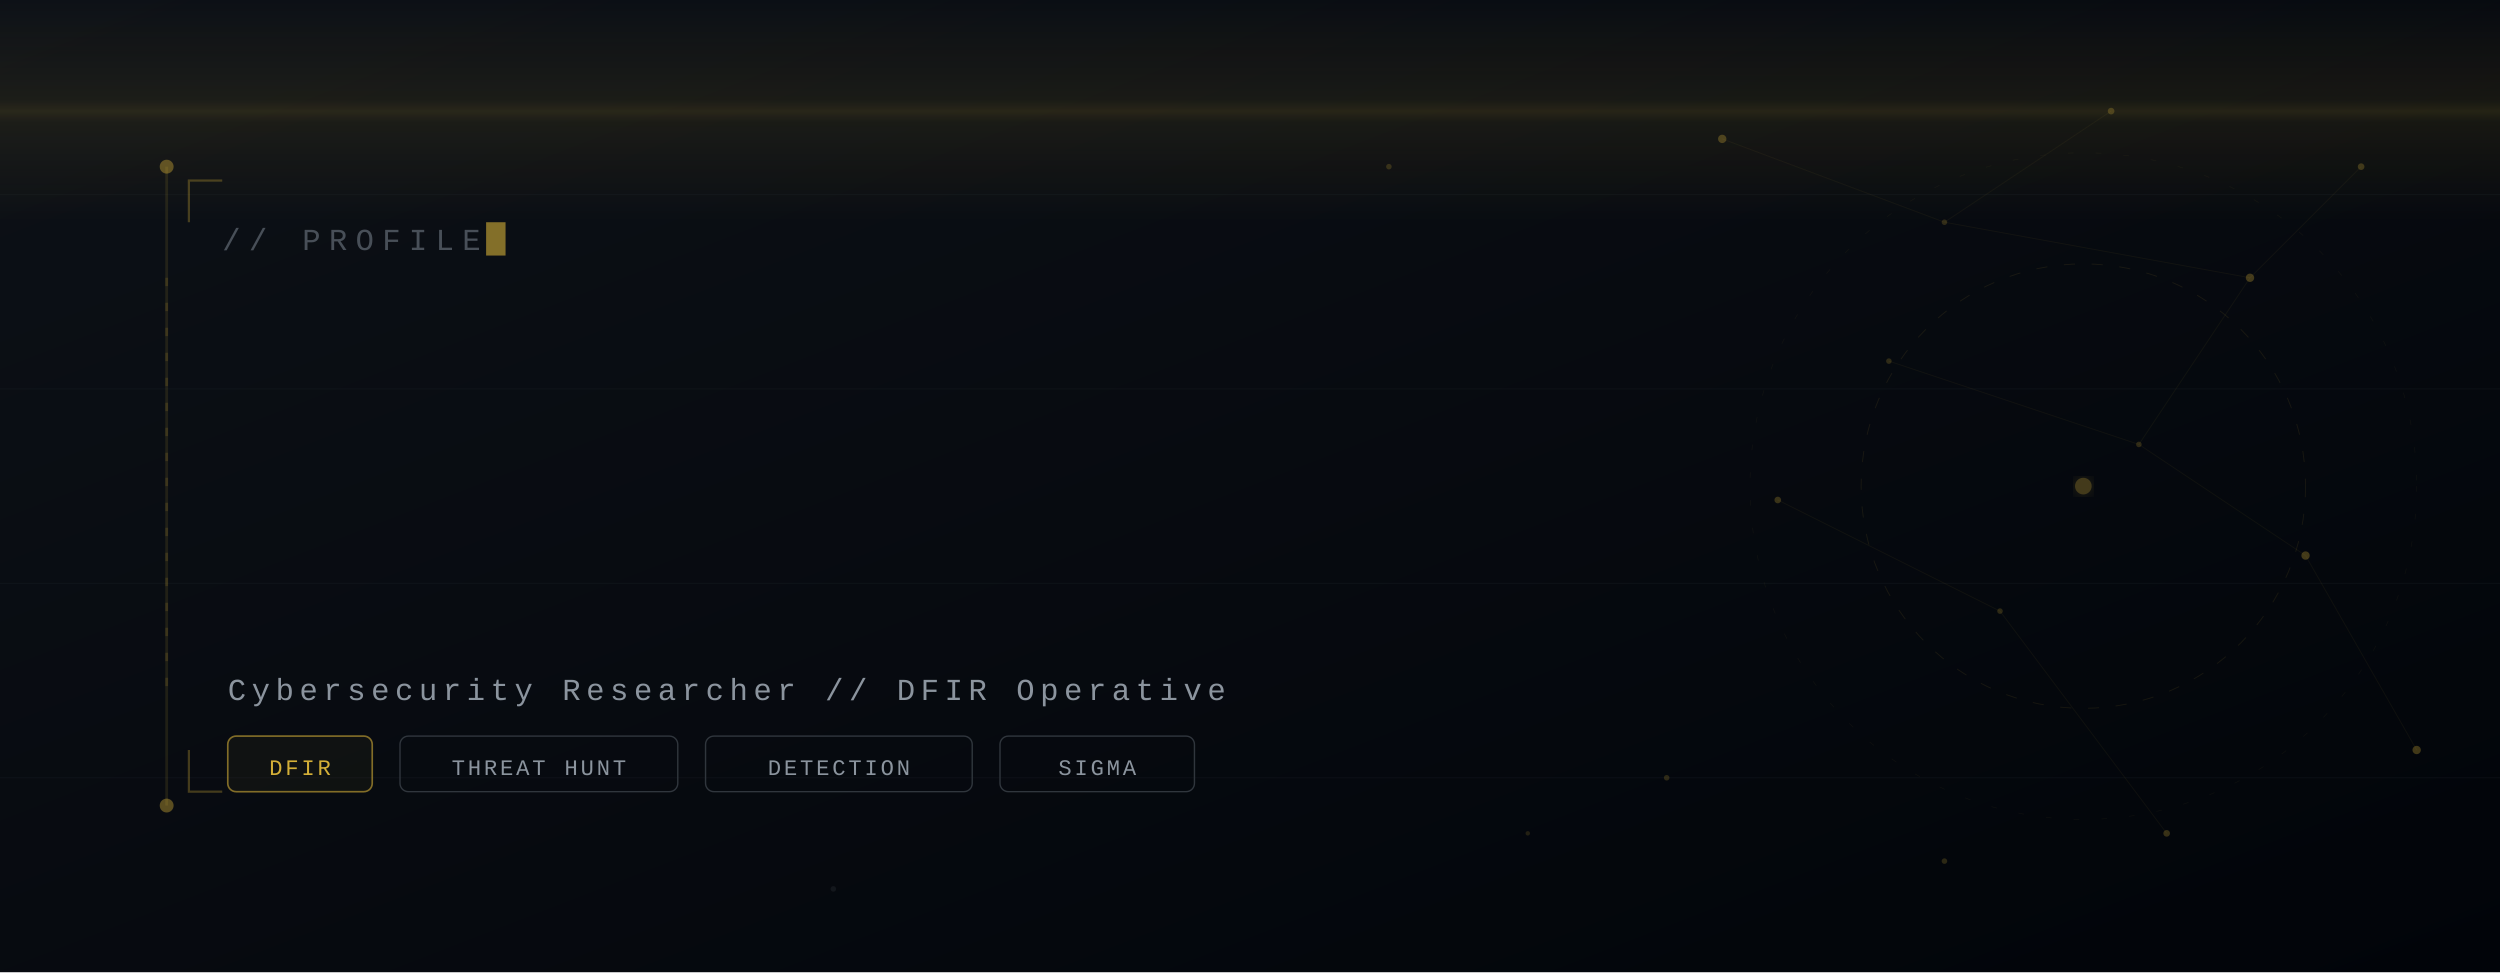
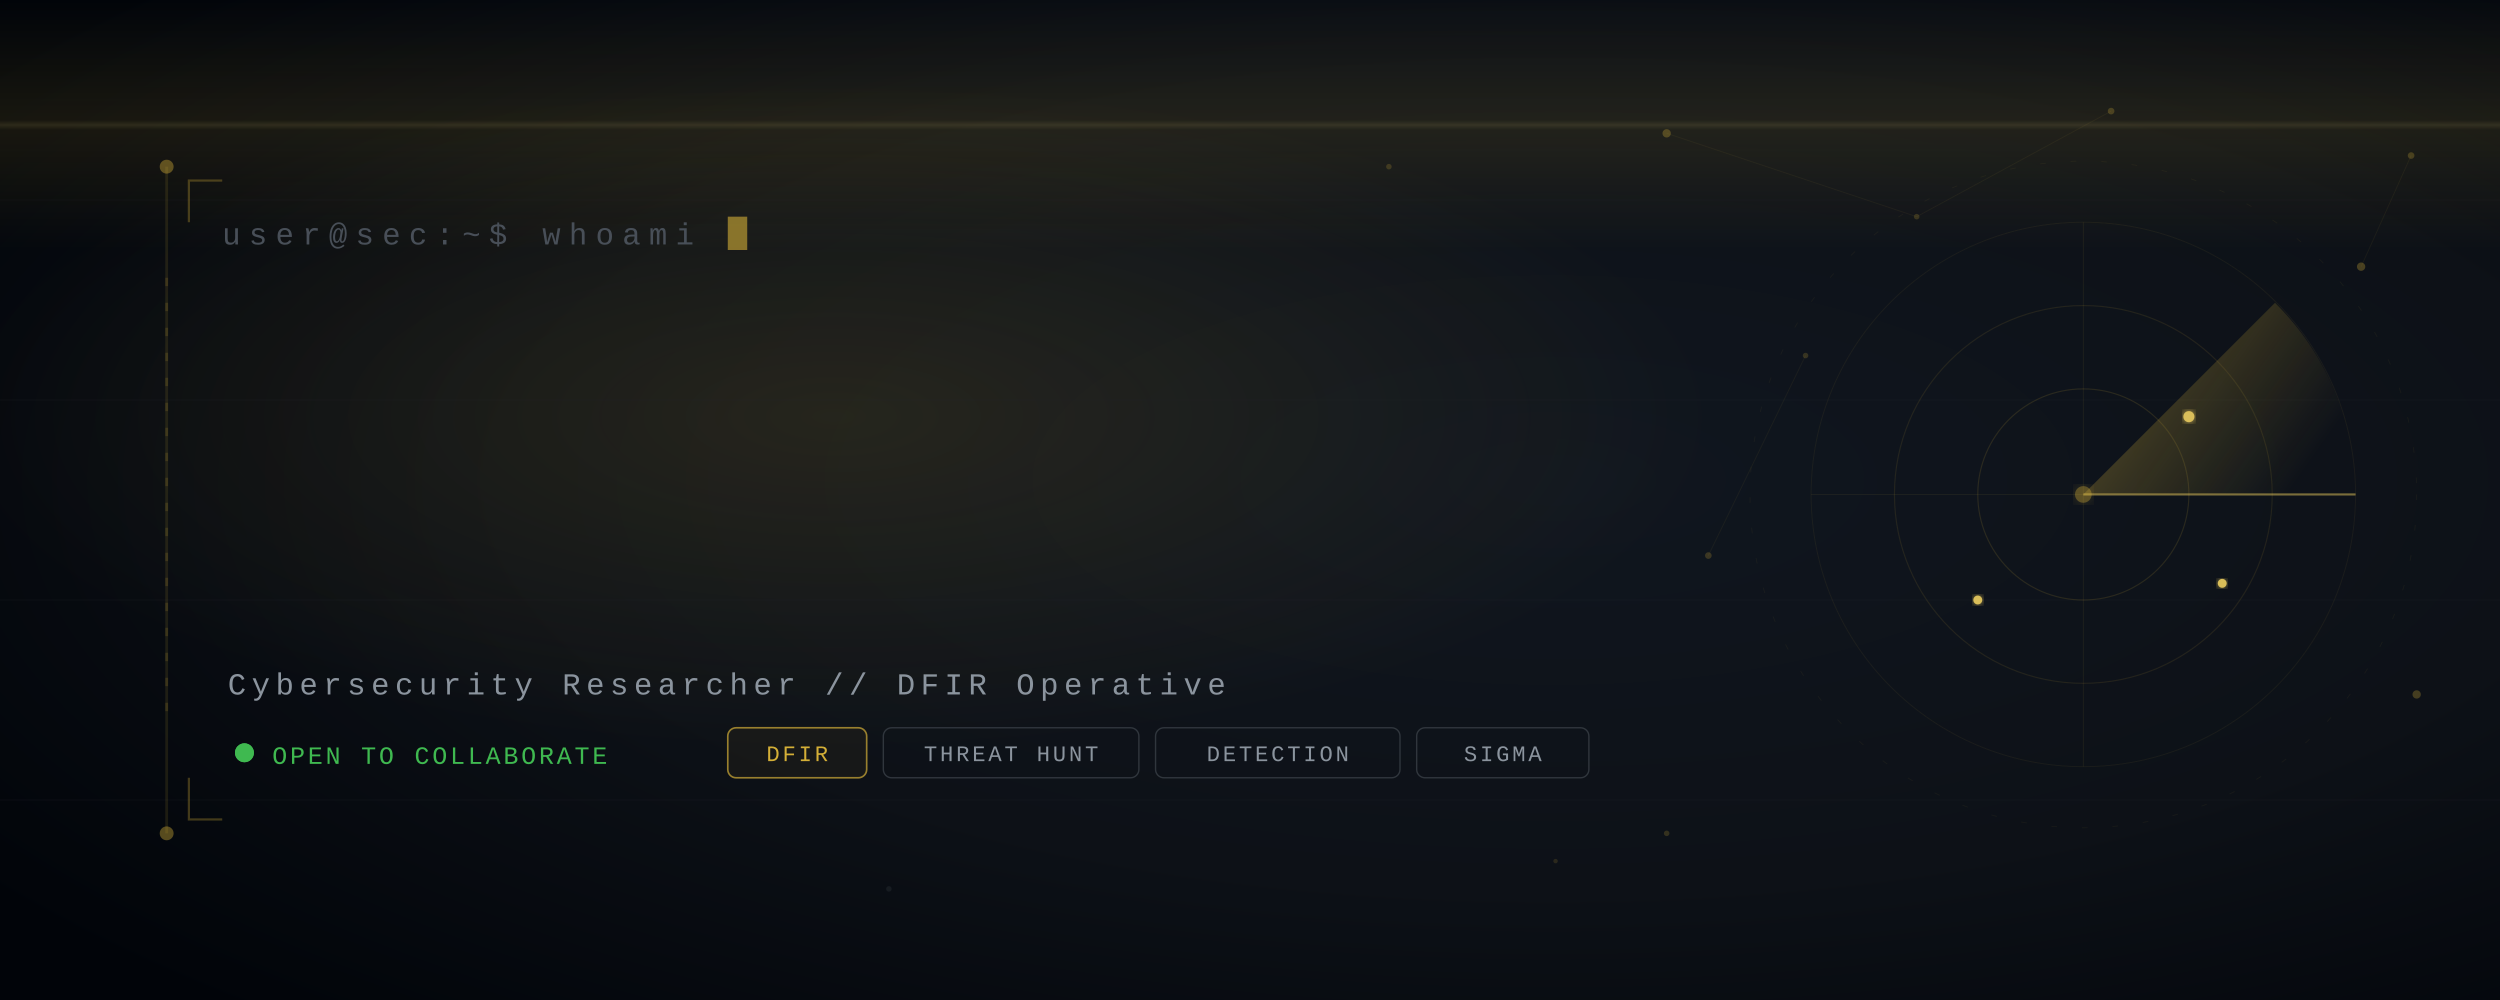
- <svg xmlns="http://www.w3.org/2000/svg" viewBox="0 0 900 350">
+ <svg xmlns="http://www.w3.org/2000/svg" viewBox="0 0 900 360">
  <defs>
-     <linearGradient id="bg" x1="0%" y1="0%" x2="100%" y2="100%">
-       <stop offset="0%" stop-color="#0d1117" />
+     <radialGradient id="bgRad" cx="62%" cy="48%" r="75%">
+       <stop offset="0%" stop-color="#10161f" />
+       <stop offset="55%" stop-color="#0d1117" />
      <stop offset="100%" stop-color="#010409" />
-     </linearGradient>
+     </radialGradient>
    <linearGradient id="accent" x1="0%" y1="0%" x2="100%" y2="0%">
      <stop offset="0%" stop-color="#d4af37" />
-       <stop offset="100%" stop-color="#f0d060" />
+       <stop offset="50%" stop-color="#f0d060" />
+       <stop offset="100%" stop-color="#d4af37" />
+     </linearGradient>
+     <linearGradient id="nameGrad" x1="0%" y1="0%" x2="100%" y2="0%">
+       <stop offset="0%" stop-color="#ffffff" />
+       <stop offset="100%" stop-color="#cdd6e0" />
    </linearGradient>
    <linearGradient id="line1" x1="0%" y1="0%" x2="100%" y2="0%">
      <stop offset="0%" stop-color="#d4af37" stop-opacity="0" />
      <stop offset="50%" stop-color="#d4af37" stop-opacity="0.6" />
      <stop offset="100%" stop-color="#d4af37" stop-opacity="0" />
    </linearGradient>
    <linearGradient id="scanLine" x1="0%" y1="0%" x2="0%" y2="100%">
      <stop offset="0%" stop-color="#d4af37" stop-opacity="0" />
-       <stop offset="45%" stop-color="#d4af37" stop-opacity="0.08" />
-       <stop offset="50%" stop-color="#d4af37" stop-opacity="0.15" />
-       <stop offset="55%" stop-color="#d4af37" stop-opacity="0.08" />
+       <stop offset="48%" stop-color="#d4af37" stop-opacity="0.1" />
+       <stop offset="50%" stop-color="#f0d060" stop-opacity="0.18" />
+       <stop offset="52%" stop-color="#d4af37" stop-opacity="0.1" />
      <stop offset="100%" stop-color="#d4af37" stop-opacity="0" />
    </linearGradient>
+     <linearGradient id="sweep" x1="0%" y1="0%" x2="100%" y2="50%">
+       <stop offset="0%" stop-color="#d4af37" stop-opacity="0.45" />
+       <stop offset="100%" stop-color="#d4af37" stop-opacity="0" />
+     </linearGradient>
+     <radialGradient id="nameGlow" cx="50%" cy="50%" r="50%">
+       <stop offset="0%" stop-color="#d4af37" stop-opacity="0.12" />
+       <stop offset="100%" stop-color="#d4af37" stop-opacity="0" />
+     </radialGradient>
    <filter id="glow">
      <feGaussianBlur stdDeviation="3" result="b" />
      <feMerge>
        <feMergeNode in="b" />
        <feMergeNode in="SourceGraphic" />
      </feMerge>
    </filter>
-     <filter id="glow2">
-       <feGaussianBlur stdDeviation="6" result="b" />
+     <filter id="glowSoft">
+       <feGaussianBlur stdDeviation="1.4" result="b" />
      <feMerge>
        <feMergeNode in="b" />
        <feMergeNode in="SourceGraphic" />
      </feMerge>
    </filter>
    <clipPath id="typeClip">
-       <rect x="80" y="100" width="0" height="80">
-         <animate attributeName="width" from="0" to="500" dur="3s" fill="freeze" />
+       <rect x="80" y="96" width="0" height="80">
+         <animate attributeName="width" from="0" to="540" dur="2.4s" begin="0.3s" fill="freeze" calcMode="spline" keyTimes="0;1" keySplines="0.16 1 0.3 1" />
      </rect>
    </clipPath>
    <clipPath id="typeClip2">
      <rect x="80" y="190" width="0" height="50">
-         <animate attributeName="width" from="0" to="360" dur="2s" begin="3s" fill="freeze" />
+         <animate attributeName="width" from="0" to="400" dur="1.6s" begin="2.6s" fill="freeze" calcMode="spline" keyTimes="0;1" keySplines="0.16 1 0.3 1" />
      </rect>
    </clipPath>
  </defs>
  <style>
-     @keyframes scanDown{0%{transform:translateY(-350px)}100%{transform:translateY(350px)}}
+     @keyframes scanDown{0%{transform:translateY(-360px)}100%{transform:translateY(360px)}}
    @keyframes blink{0%,100%{opacity:1}50%{opacity:0}}
-     @keyframes fadeIn{0%{opacity:0}100%{opacity:1}}
-     @keyframes slideRight{0%{transform:translateX(-20px);opacity:0}100%{transform:translateX(0);opacity:1}}
+     @keyframes fadeIn{0%{opacity:0;transform:translateY(4px)}100%{opacity:1;transform:translateY(0)}}
    @keyframes pulse{0%,100%{opacity:0.3}50%{opacity:1}}
-     @keyframes pulse2{0%,100%{opacity:0.15}50%{opacity:0.5}}
    @keyframes dashMove{0%{stroke-dashoffset:20}100%{stroke-dashoffset:0}}
-     @keyframes expandLine{0%{x2:80}100%{x2:500}}
    @keyframes float{0%,100%{transform:translateY(0)}50%{transform:translateY(-5px)}}
-     @keyframes twinkle{0%,100%{opacity:0.1}50%{opacity:0.6}}
+     @keyframes twinkle{0%,100%{opacity:0.1}50%{opacity:0.65}}
    @keyframes orbitSlow{0%{transform:rotate(0deg)}100%{transform:rotate(360deg)}}
-     @keyframes ripple{0%{r:0;opacity:0.5}100%{r:30;opacity:0}}
-     @keyframes glowPulse{0%,100%{filter:drop-shadow(0 0 2px #d4af37)}50%{filter:drop-shadow(0 0 10px #d4af37)}}
+     @keyframes livePulse{0%{transform:scale(1);opacity:1}70%{transform:scale(2.6);opacity:0}100%{opacity:0}}

-     .scan{animation:scanDown 4s linear infinite}
+     .scan{animation:scanDown 5s linear infinite}
    .cursor{animation:blink 0.7s step-end infinite}
-     .fadeIn1{animation:fadeIn 0.8s ease-out 5s both}
-     .fadeIn2{animation:fadeIn 0.8s ease-out 5.3s both}
-     .fadeIn3{animation:fadeIn 0.8s ease-out 5.6s both}
-     .fadeIn4{animation:fadeIn 0.8s ease-out 5.9s both}
-     .fadeIn5{animation:fadeIn 0.8s ease-out 6.2s both}
+     .fadeIn1{animation:fadeIn 0.7s ease-out 4.2s both}
+     .fadeIn2{animation:fadeIn 0.7s ease-out 4.45s both}
+     .fadeIn3{animation:fadeIn 0.7s ease-out 4.6s both}
+     .fadeIn4{animation:fadeIn 0.7s ease-out 4.75s both}
+     .fadeIn5{animation:fadeIn 0.7s ease-out 4.9s both}
+     .fadeIn6{animation:fadeIn 0.7s ease-out 5.05s both}
    .p1{animation:pulse 3s infinite ease-in-out}
    .p2{animation:pulse 4s infinite ease-in-out 1s}
-     .p3{animation:pulse 5s infinite ease-in-out 2s}
-     .pp{animation:pulse2 6s infinite ease-in-out}
    .dm{animation:dashMove 3s linear infinite}
    .fl{animation:float 6s ease-in-out infinite}
    .tw{animation:twinkle 4s infinite ease-in-out}
    .tw2{animation:twinkle 5s infinite ease-in-out 1.5s}
    .tw3{animation:twinkle 3s infinite ease-in-out 3s}
-     .orb{animation:orbitSlow 20s linear infinite;transform-origin:750px 175px}
-     .gp{animation:glowPulse 3s infinite ease-in-out}
+     .orb{animation:orbitSlow 22s linear infinite;transform-origin:750px 178px}
+     .live{animation:livePulse 2.4s ease-out infinite;transform-origin:center;transform-box:fill-box}

    .fs{font-family:Arial,"Segoe UI",Helvetica,sans-serif}
    .fm{font-family:"Courier New",Consolas,monospace}
  </style>
-   <rect width="900" height="350" fill="url(#bg)" />
-   <rect width="900" height="80" fill="url(#scanLine)" class="scan" />
-   <g stroke="#21262d" stroke-width="0.3" opacity="0.3">
-     <line x1="0" y1="70" x2="900" y2="70" />
-     <line x1="0" y1="140" x2="900" y2="140" />
-     <line x1="0" y1="210" x2="900" y2="210" />
-     <line x1="0" y1="280" x2="900" y2="280" />
+   <rect width="900" height="360" fill="url(#bgRad)" />
+   <ellipse cx="300" cy="150" rx="320" ry="120" fill="url(#nameGlow)" />
+   <rect width="900" height="90" fill="url(#scanLine)" class="scan" />
+   <g stroke="#21262d" stroke-width="0.3" opacity="0.28">
+     <line x1="0" y1="72" x2="900" y2="72" />
+     <line x1="0" y1="144" x2="900" y2="144" />
+     <line x1="0" y1="216" x2="900" y2="216" />
+     <line x1="0" y1="288" x2="900" y2="288" />
  </g>
  <g fill="#d4af37">
-     <circle cx="620" cy="50" r="1.5" class="tw" opacity="0.3" />
-     <circle cx="700" cy="80" r="1" class="tw2" opacity="0.2" />
+     <circle cx="600" cy="48" r="1.5" class="tw" opacity="0.3" />
+     <circle cx="690" cy="78" r="1" class="tw2" opacity="0.2" />
    <circle cx="760" cy="40" r="1.2" class="tw3" opacity="0.25" />
-     <circle cx="810" cy="100" r="1.5" class="tw" opacity="0.3" />
-     <circle cx="680" cy="130" r="1" class="tw2" opacity="0.2" />
-     <circle cx="850" cy="60" r="1.2" class="tw3" opacity="0.25" />
-     <circle cx="770" cy="160" r="1" class="tw" opacity="0.2" />
-     <circle cx="830" cy="200" r="1.5" class="tw2" opacity="0.3" />
-     <circle cx="640" cy="180" r="1.2" class="tw3" opacity="0.25" />
-     <circle cx="720" cy="220" r="1" class="tw" opacity="0.2" />
-     <circle cx="870" cy="270" r="1.5" class="tw2" opacity="0.3" />
-     <circle cx="600" cy="280" r="1" class="tw3" opacity="0.2" />
-     <circle cx="780" cy="300" r="1.2" class="tw" opacity="0.25" />
-     <circle cx="700" cy="310" r="1" class="tw2" opacity="0.2" />
+     <circle cx="850" cy="96" r="1.5" class="tw" opacity="0.3" />
+     <circle cx="650" cy="128" r="1" class="tw2" opacity="0.2" />
+     <circle cx="868" cy="56" r="1.2" class="tw3" opacity="0.25" />
+     <circle cx="600" cy="300" r="1" class="tw3" opacity="0.2" />
+     <circle cx="615" cy="200" r="1.2" class="tw" opacity="0.22" />
+     <circle cx="870" cy="250" r="1.5" class="tw2" opacity="0.28" />
  </g>
-   <g stroke="#d4af37" stroke-width="0.3" opacity="0.06">
-     <line x1="620" y1="50" x2="700" y2="80" />
-     <line x1="700" y1="80" x2="760" y2="40" />
-     <line x1="700" y1="80" x2="810" y2="100" />
-     <line x1="810" y1="100" x2="850" y2="60" />
-     <line x1="810" y1="100" x2="770" y2="160" />
-     <line x1="680" y1="130" x2="770" y2="160" />
-     <line x1="770" y1="160" x2="830" y2="200" />
-     <line x1="640" y1="180" x2="720" y2="220" />
-     <line x1="830" y1="200" x2="870" y2="270" />
-     <line x1="720" y1="220" x2="780" y2="300" />
+   <g stroke="#d4af37" stroke-width="0.3" opacity="0.07">
+     <line x1="600" y1="48" x2="690" y2="78" />
+     <line x1="690" y1="78" x2="760" y2="40" />
+     <line x1="850" y1="96" x2="868" y2="56" />
+     <line x1="650" y1="128" x2="615" y2="200" />
+   </g>
+   <g opacity="0.9">
+     <circle cx="750" cy="178" r="38" fill="none" stroke="#d4af37" stroke-width="0.4" opacity="0.16" />
+     <circle cx="750" cy="178" r="68" fill="none" stroke="#d4af37" stroke-width="0.4" opacity="0.12" />
+     <circle cx="750" cy="178" r="98" fill="none" stroke="#d4af37" stroke-width="0.3" opacity="0.08" />
+     <line x1="652" y1="178" x2="848" y2="178" stroke="#d4af37" stroke-width="0.3" opacity="0.1" />
+     <line x1="750" y1="80" x2="750" y2="276" stroke="#d4af37" stroke-width="0.3" opacity="0.1" />
+     <g>
+       <path d="M750 178 L848 178 A98 98 0 0 0 819 109 Z" fill="url(#sweep)" />
+       <line x1="750" y1="178" x2="848" y2="178" stroke="#f0d060" stroke-width="0.8" opacity="0.5" />
+       <animateTransform attributeName="transform" type="rotate" from="0 750 178" to="360 750 178" dur="4.5s" repeatCount="indefinite" />
+     </g>
+     <circle cx="788" cy="150" r="2" fill="#f0d060" filter="url(#glowSoft)">
+       <animate attributeName="opacity" values="0;1;1;0" dur="4.5s" begin="0.6s" repeatCount="indefinite" />
+     </circle>
+     <circle cx="712" cy="216" r="1.6" fill="#f0d060" filter="url(#glowSoft)">
+       <animate attributeName="opacity" values="0;1;1;0" dur="4.5s" begin="2.4s" repeatCount="indefinite" />
+     </circle>
+     <circle cx="800" cy="210" r="1.6" fill="#f0d060" filter="url(#glowSoft)">
+       <animate attributeName="opacity" values="0;1;1;0" dur="4.5s" begin="3.4s" repeatCount="indefinite" />
+     </circle>
  </g>
  <g class="orb">
-     <circle cx="750" cy="175" r="80" fill="none" stroke="#d4af37" stroke-width="0.3" opacity="0.1" stroke-dasharray="4 6" />
+     <circle cx="750" cy="178" r="120" fill="none" stroke="#d4af37" stroke-width="0.25" opacity="0.07" stroke-dasharray="2 9" />
  </g>
-   <g class="orb" style="animation-direction:reverse;animation-duration:30s">
-     <circle cx="750" cy="175" r="120" fill="none" stroke="#d4af37" stroke-width="0.2" opacity="0.06" stroke-dasharray="2 8" />
-   </g>
-   <circle cx="750" cy="175" r="3" fill="#d4af37" opacity="0.3" filter="url(#glow)" class="p1" />
-   <circle cx="750" cy="175" fill="none" stroke="#d4af37" stroke-width="0.5">
-     <animate attributeName="r" from="5" to="40" dur="3s" repeatCount="indefinite" />
-     <animate attributeName="opacity" from="0.3" to="0" dur="3s" repeatCount="indefinite" />
-   </circle>
-   <circle cx="750" cy="175" fill="none" stroke="#d4af37" stroke-width="0.5">
-     <animate attributeName="r" from="5" to="40" dur="3s" begin="1s" repeatCount="indefinite" />
-     <animate attributeName="opacity" from="0.3" to="0" dur="3s" begin="1s" repeatCount="indefinite" />
-   </circle>
-   <line x1="60" y1="60" x2="60" y2="290" stroke="#d4af37" stroke-width="1" opacity="0.12" />
+   <circle cx="750" cy="178" r="3" fill="#d4af37" opacity="0.4" filter="url(#glow)" class="p1" />
+   <line x1="60" y1="60" x2="60" y2="300" stroke="#d4af37" stroke-width="1" opacity="0.12" />
  <circle cx="60" cy="60" r="2.5" fill="#d4af37" opacity="0.4" class="p1" />
-   <circle cx="60" cy="290" r="2.5" fill="#d4af37" opacity="0.4" class="p2" />
-   <line x1="60" y1="100" x2="60" y2="250" stroke="#d4af37" stroke-width="1" stroke-dasharray="3 6" opacity="0.15" class="dm" />
+   <circle cx="60" cy="300" r="2.5" fill="#d4af37" opacity="0.4" class="p2" />
+   <line x1="60" y1="100" x2="60" y2="260" stroke="#d4af37" stroke-width="1" stroke-dasharray="3 6" opacity="0.16" class="dm" />
  <polyline points="80,65 68,65 68,80" fill="none" stroke="#d4af37" stroke-width="0.8" opacity="0.3" />
-   <polyline points="68,270 68,285 80,285" fill="none" stroke="#d4af37" stroke-width="0.8" opacity="0.3" />
-   <text x="80" y="90" class="fm" font-size="11" fill="#484f58" letter-spacing="3">// PROFILE</text>
-   <rect x="175" y="80" width="7" height="12" fill="#d4af37" opacity="0.6" class="cursor" />
+   <polyline points="68,280 68,295 80,295" fill="none" stroke="#d4af37" stroke-width="0.8" opacity="0.3" />
+   <text x="80" y="88" class="fm" font-size="11" fill="#484f58" letter-spacing="3">user@sec:~$ whoami</text>
+   <rect x="262" y="78" width="7" height="12" fill="#d4af37" opacity="0.6" class="cursor" />
  <g clip-path="url(#typeClip)">
-     <text x="80" y="155" class="fs" font-weight="300" font-size="64" fill="#e6edf3" letter-spacing="5">ekaznyra</text>
+     <text x="80" y="152" class="fs" font-weight="300" font-size="64" fill="url(#nameGrad)" letter-spacing="5">ekaznyra</text>
  </g>
  <g clip-path="url(#typeClip2)">
    <text x="80" y="210" class="fs" font-weight="700" font-size="28" fill="url(#accent)" letter-spacing="3">NGUYEN NGOC ANH TU</text>
  </g>
-   <line x1="80" y1="225" x2="80" y2="225" stroke="url(#accent)" stroke-width="2" filter="url(#glow)">
-     <animate attributeName="x2" from="80" to="500" dur="1s" begin="5s" fill="freeze" />
+   <line x1="80" y1="224" x2="80" y2="224" stroke="url(#accent)" stroke-width="2" filter="url(#glow)">
+     <animate attributeName="x2" from="80" to="470" dur="0.8s" begin="4.1s" fill="freeze" calcMode="spline" keyTimes="0;1" keySplines="0.16 1 0.3 1" />
  </line>
-   <circle cx="500" cy="225" r="3" fill="#d4af37" filter="url(#glow)" class="p1" opacity="0">
-     <animate attributeName="opacity" from="0" to="1" dur="0.3s" begin="6s" fill="freeze" />
+   <circle cx="470" cy="224" r="3" fill="#d4af37" filter="url(#glow)" class="p1" opacity="0">
+     <animate attributeName="opacity" from="0" to="1" dur="0.3s" begin="4.9s" fill="freeze" />
  </circle>
-   <text x="82" y="252" class="fm fadeIn1" font-size="11" fill="#8b949e" letter-spacing="2">Cybersecurity Researcher // DFIR Operative</text>
+   <text x="82" y="250" class="fm fadeIn1" font-size="11" fill="#8b949e" letter-spacing="2">Cybersecurity Researcher // DFIR Operative</text>
  <g class="fadeIn2">
-     <rect x="82" y="265" width="52" height="20" rx="3" fill="#d4af3710" stroke="#d4af37" stroke-width="0.6" opacity="0.6" />
-     <text x="108" y="279" text-anchor="middle" class="fm" font-size="8" fill="#d4af37" letter-spacing="1">DFIR</text>
+     <circle cx="88" cy="271" r="3.4" fill="#3fb950" />
+     <circle cx="88" cy="271" r="3.4" fill="#3fb950" class="live" />
+     <text x="98" y="275" class="fm" font-size="9" fill="#3fb950" letter-spacing="1">OPEN TO COLLABORATE</text>
  </g>
  <g class="fadeIn3">
-     <rect x="144" y="265" width="100" height="20" rx="3" fill="none" stroke="#30363d" stroke-width="0.5" />
-     <text x="194" y="279" text-anchor="middle" class="fm" font-size="8" fill="#8b949e" letter-spacing="1">THREAT HUNT</text>
+     <rect x="262" y="262" width="50" height="18" rx="3" fill="#d4af3712" stroke="#d4af37" stroke-width="0.6" opacity="0.7" />
+     <text x="287" y="274" text-anchor="middle" class="fm" font-size="8" fill="#d4af37" letter-spacing="1">DFIR</text>
  </g>
  <g class="fadeIn4">
-     <rect x="254" y="265" width="96" height="20" rx="3" fill="none" stroke="#30363d" stroke-width="0.5" />
-     <text x="302" y="279" text-anchor="middle" class="fm" font-size="8" fill="#8b949e" letter-spacing="1">DETECTION</text>
+     <rect x="318" y="262" width="92" height="18" rx="3" fill="none" stroke="#30363d" stroke-width="0.5" />
+     <text x="364" y="274" text-anchor="middle" class="fm" font-size="8" fill="#8b949e" letter-spacing="1">THREAT HUNT</text>
  </g>
  <g class="fadeIn5">
-     <rect x="360" y="265" width="70" height="20" rx="3" fill="none" stroke="#30363d" stroke-width="0.5" />
-     <text x="395" y="279" text-anchor="middle" class="fm" font-size="8" fill="#8b949e" letter-spacing="1">SIGMA</text>
+     <rect x="416" y="262" width="88" height="18" rx="3" fill="none" stroke="#30363d" stroke-width="0.5" />
+     <text x="460" y="274" text-anchor="middle" class="fm" font-size="8" fill="#8b949e" letter-spacing="1">DETECTION</text>
  </g>
-   <line x1="0" y1="348" x2="900" y2="348" stroke="url(#line1)" stroke-width="1" />
+   <g class="fadeIn6">
+     <rect x="510" y="262" width="62" height="18" rx="3" fill="none" stroke="#30363d" stroke-width="0.5" />
+     <text x="541" y="274" text-anchor="middle" class="fm" font-size="8" fill="#8b949e" letter-spacing="1">SIGMA</text>
+   </g>
+   <line x1="0" y1="358" x2="900" y2="358" stroke="url(#line1)" stroke-width="1" />
  <circle cx="500" cy="60" r="1" fill="#d4af37" opacity="0.2" class="fl" />
-   <circle cx="550" cy="300" r="0.8" fill="#d4af37" opacity="0.15" class="fl" style="animation-delay:2s" />
-   <circle cx="300" cy="320" r="1" fill="#8b949e" opacity="0.1" class="fl" style="animation-delay:4s" />
+   <circle cx="560" cy="310" r="0.8" fill="#d4af37" opacity="0.15" class="fl" style="animation-delay:2s" />
+   <circle cx="320" cy="320" r="1" fill="#8b949e" opacity="0.1" class="fl" style="animation-delay:4s" />
</svg>
